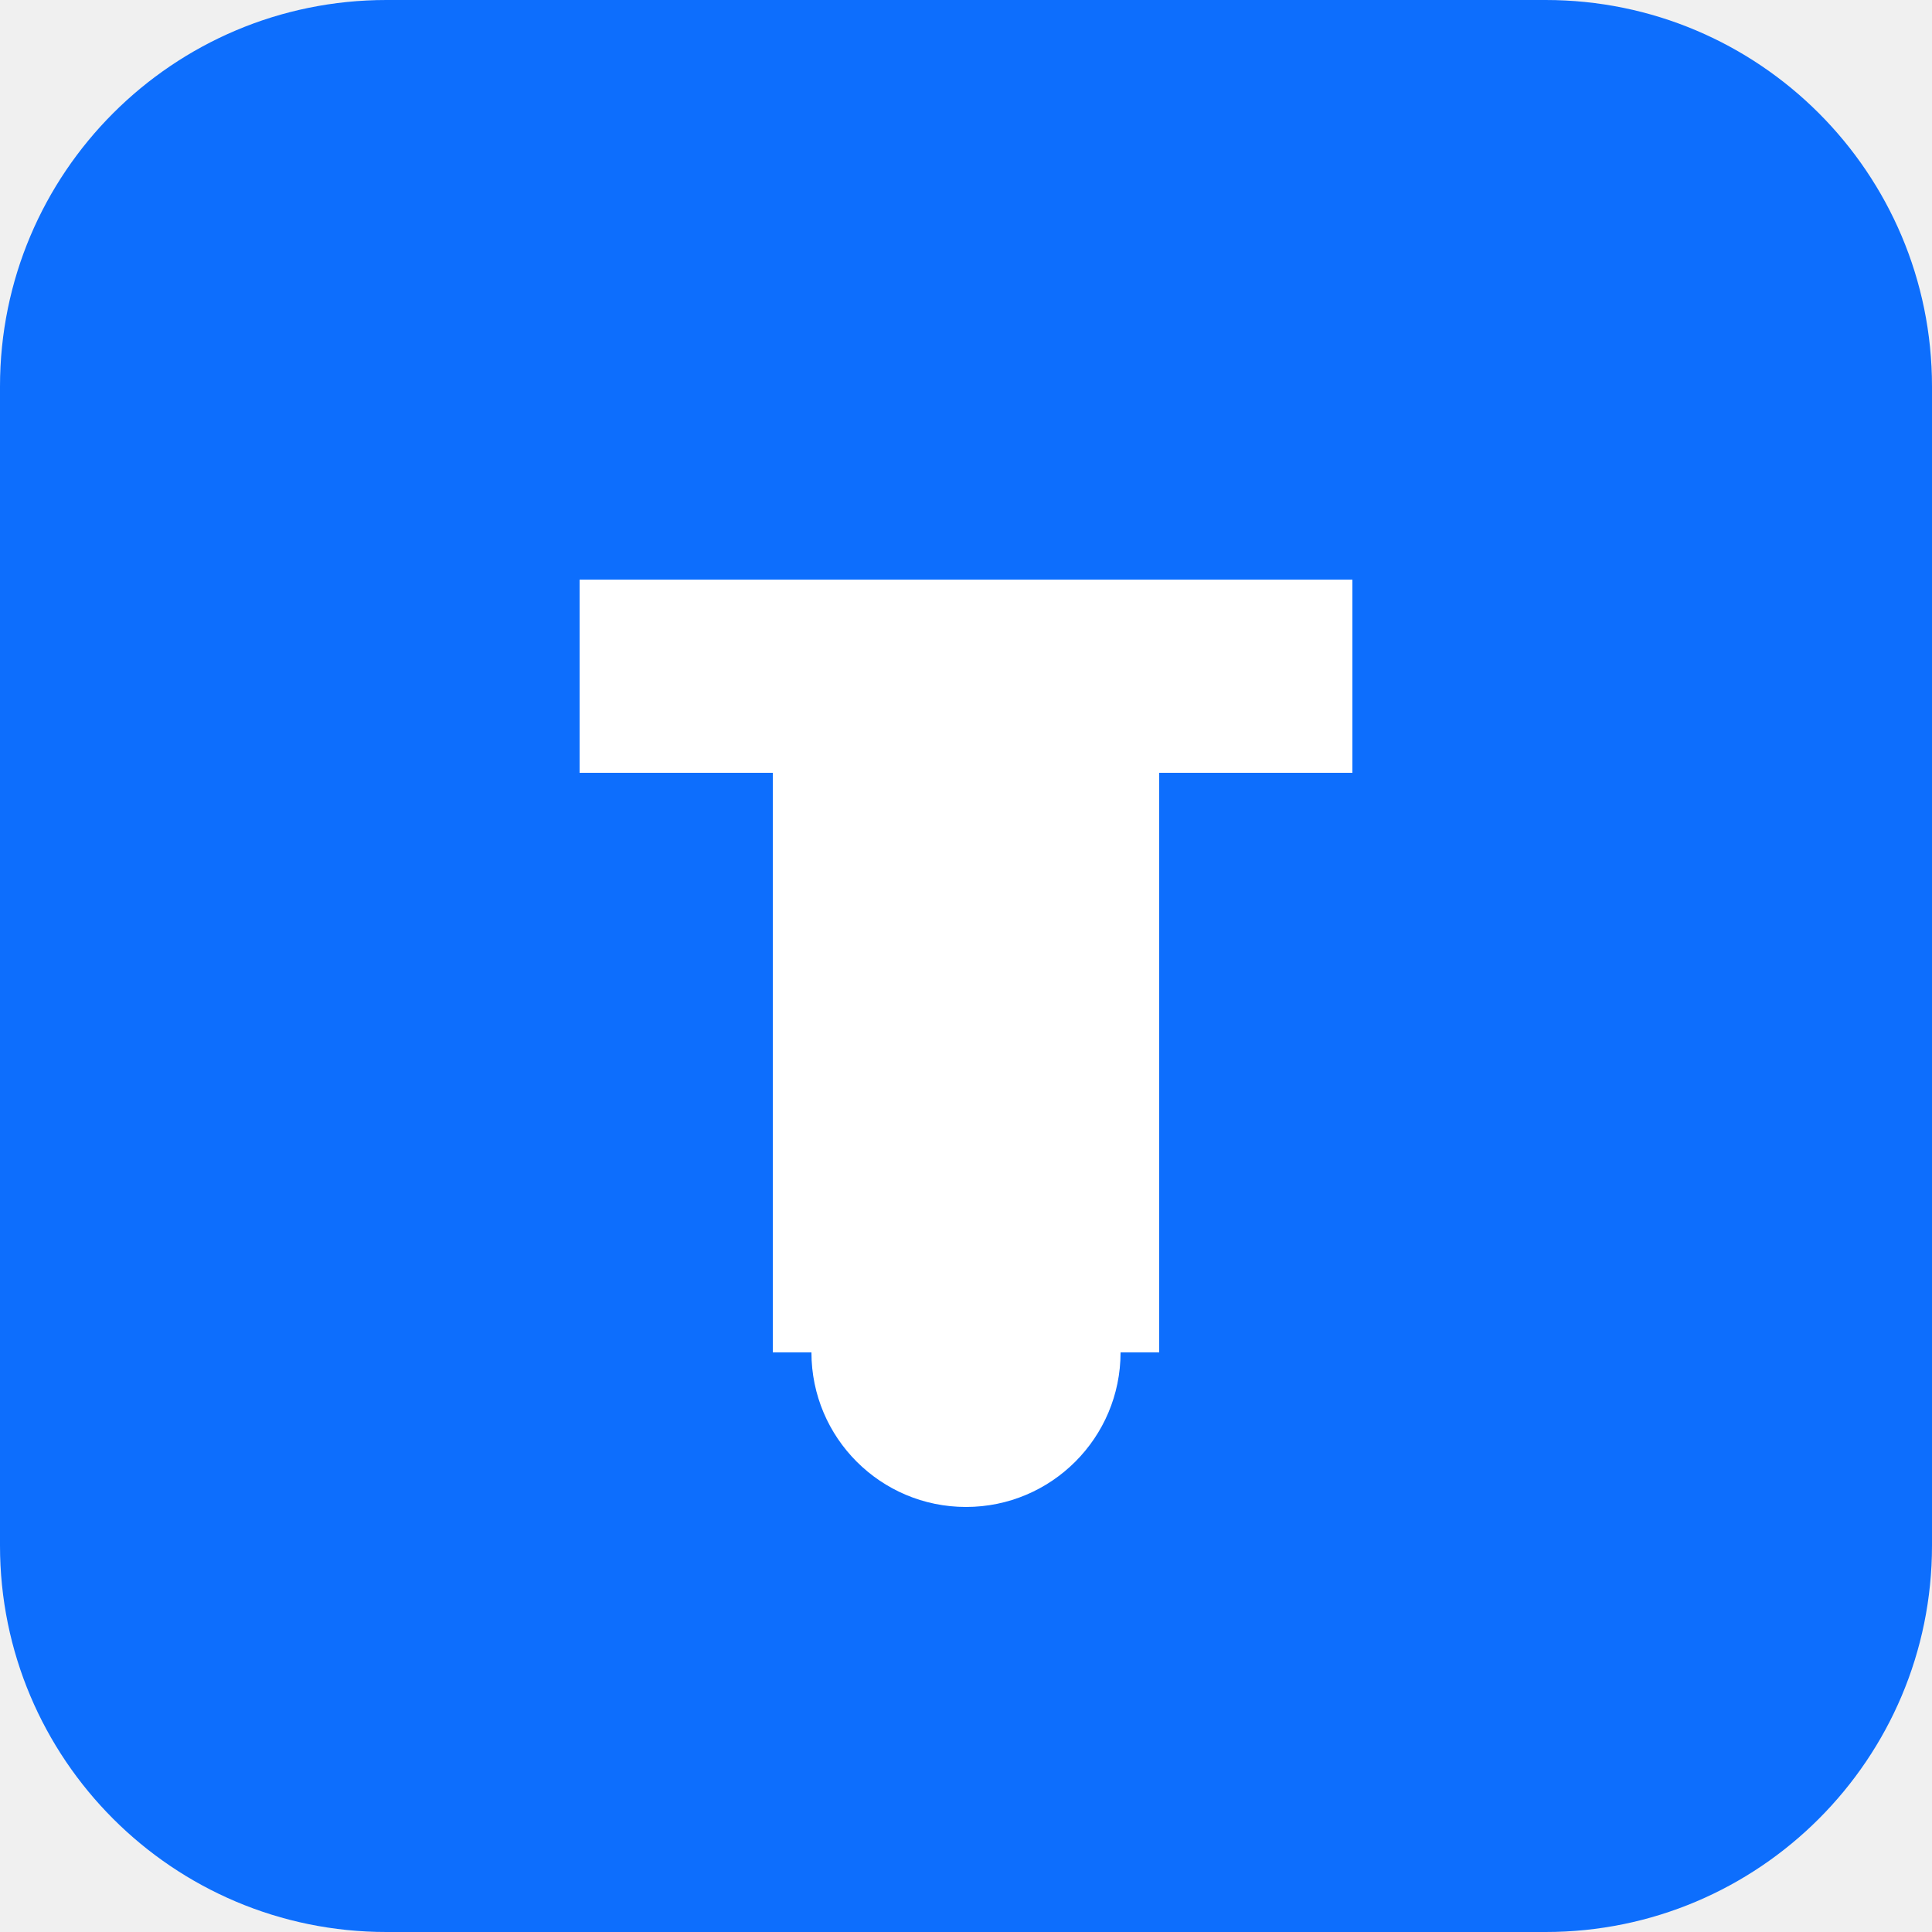
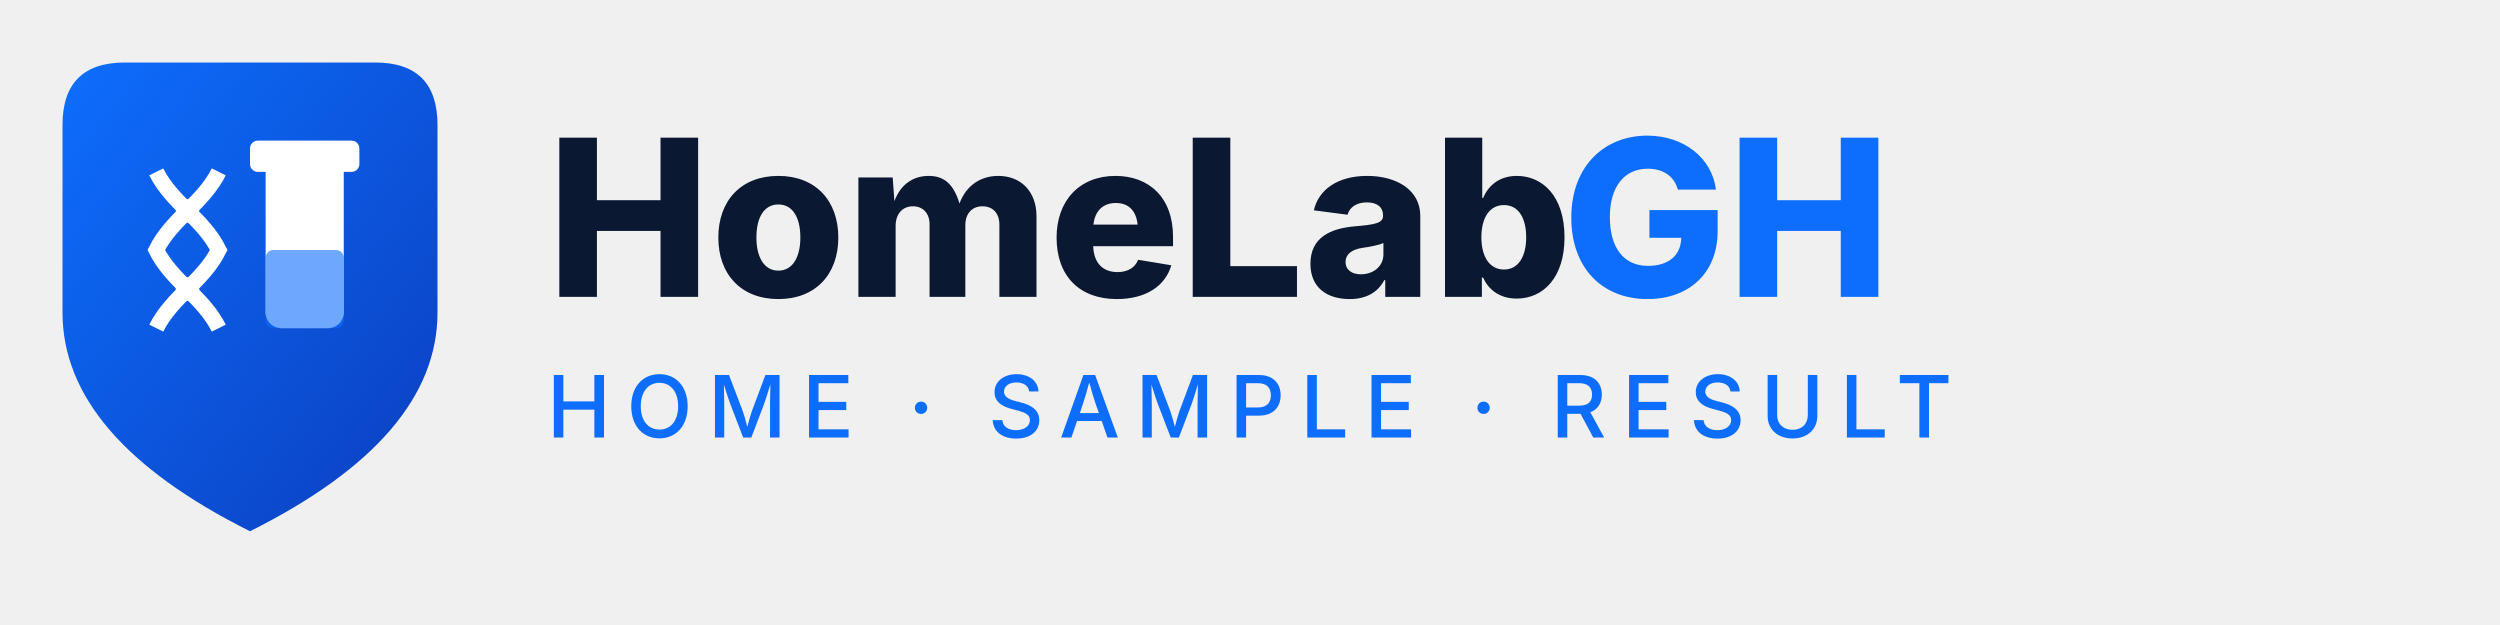
- <svg xmlns="http://www.w3.org/2000/svg" viewBox="0 0 100 100" fill="none">
-   <rect width="100" height="100" rx="20" fill="#0D6EFD" />
-   <path d="M30 30h40v10H30zM40 40h20v30H40z" fill="white" />
-   <circle cx="50" cy="70" r="8" fill="white" />
+ <svg xmlns="http://www.w3.org/2000/svg" viewBox="0 0 320 80" fill="none">
+   <defs>
+     <linearGradient id="shieldGrad" x1="0%" y1="0%" x2="100%" y2="100%">
+       <stop offset="0%" stop-color="#0D6EFD" />
+       <stop offset="100%" stop-color="#0B3EBE" />
+     </linearGradient>
+   </defs>
+   <path d="M12 8 L48 8 Q56 8 56 16 L56 40 Q56 56 32 68 Q8 56 8 40 L8 16 Q8 8 16 8 Z" fill="url(#shieldGrad)" />
+   <path d="M20 22 C22 26 26 28 28 32 C26 36 22 38 20 42" stroke="white" stroke-width="2" fill="none" />
+   <path d="M28 22 C26 26 22 28 20 32 C22 36 26 38 28 42" stroke="white" stroke-width="2" fill="none" />
+   <circle cx="24" cy="27" r="1.5" fill="white" />
+   <circle cx="24" cy="37" r="1.5" fill="white" />
+   <rect x="34" y="20" width="10" height="22" rx="2" fill="white" />
+   <rect x="34" y="32" width="10" height="10" rx="1" fill="#0D6EFD" opacity="0.6" />
+   <rect x="32" y="18" width="14" height="4" rx="1" fill="white" />
+   <text x="70" y="38" font-family="Inter, Arial, sans-serif" font-weight="800" font-size="28" fill="#0A1931">HomeLab</text>
+   <text x="200" y="38" font-family="Inter, Arial, sans-serif" font-weight="800" font-size="28" fill="#0D6EFD">GH</text>
+   <text x="70" y="56" font-family="Inter, Arial, sans-serif" font-weight="500" font-size="11" letter-spacing="2" fill="#0D6EFD">HOME · SAMPLE · RESULT</text>
</svg>
